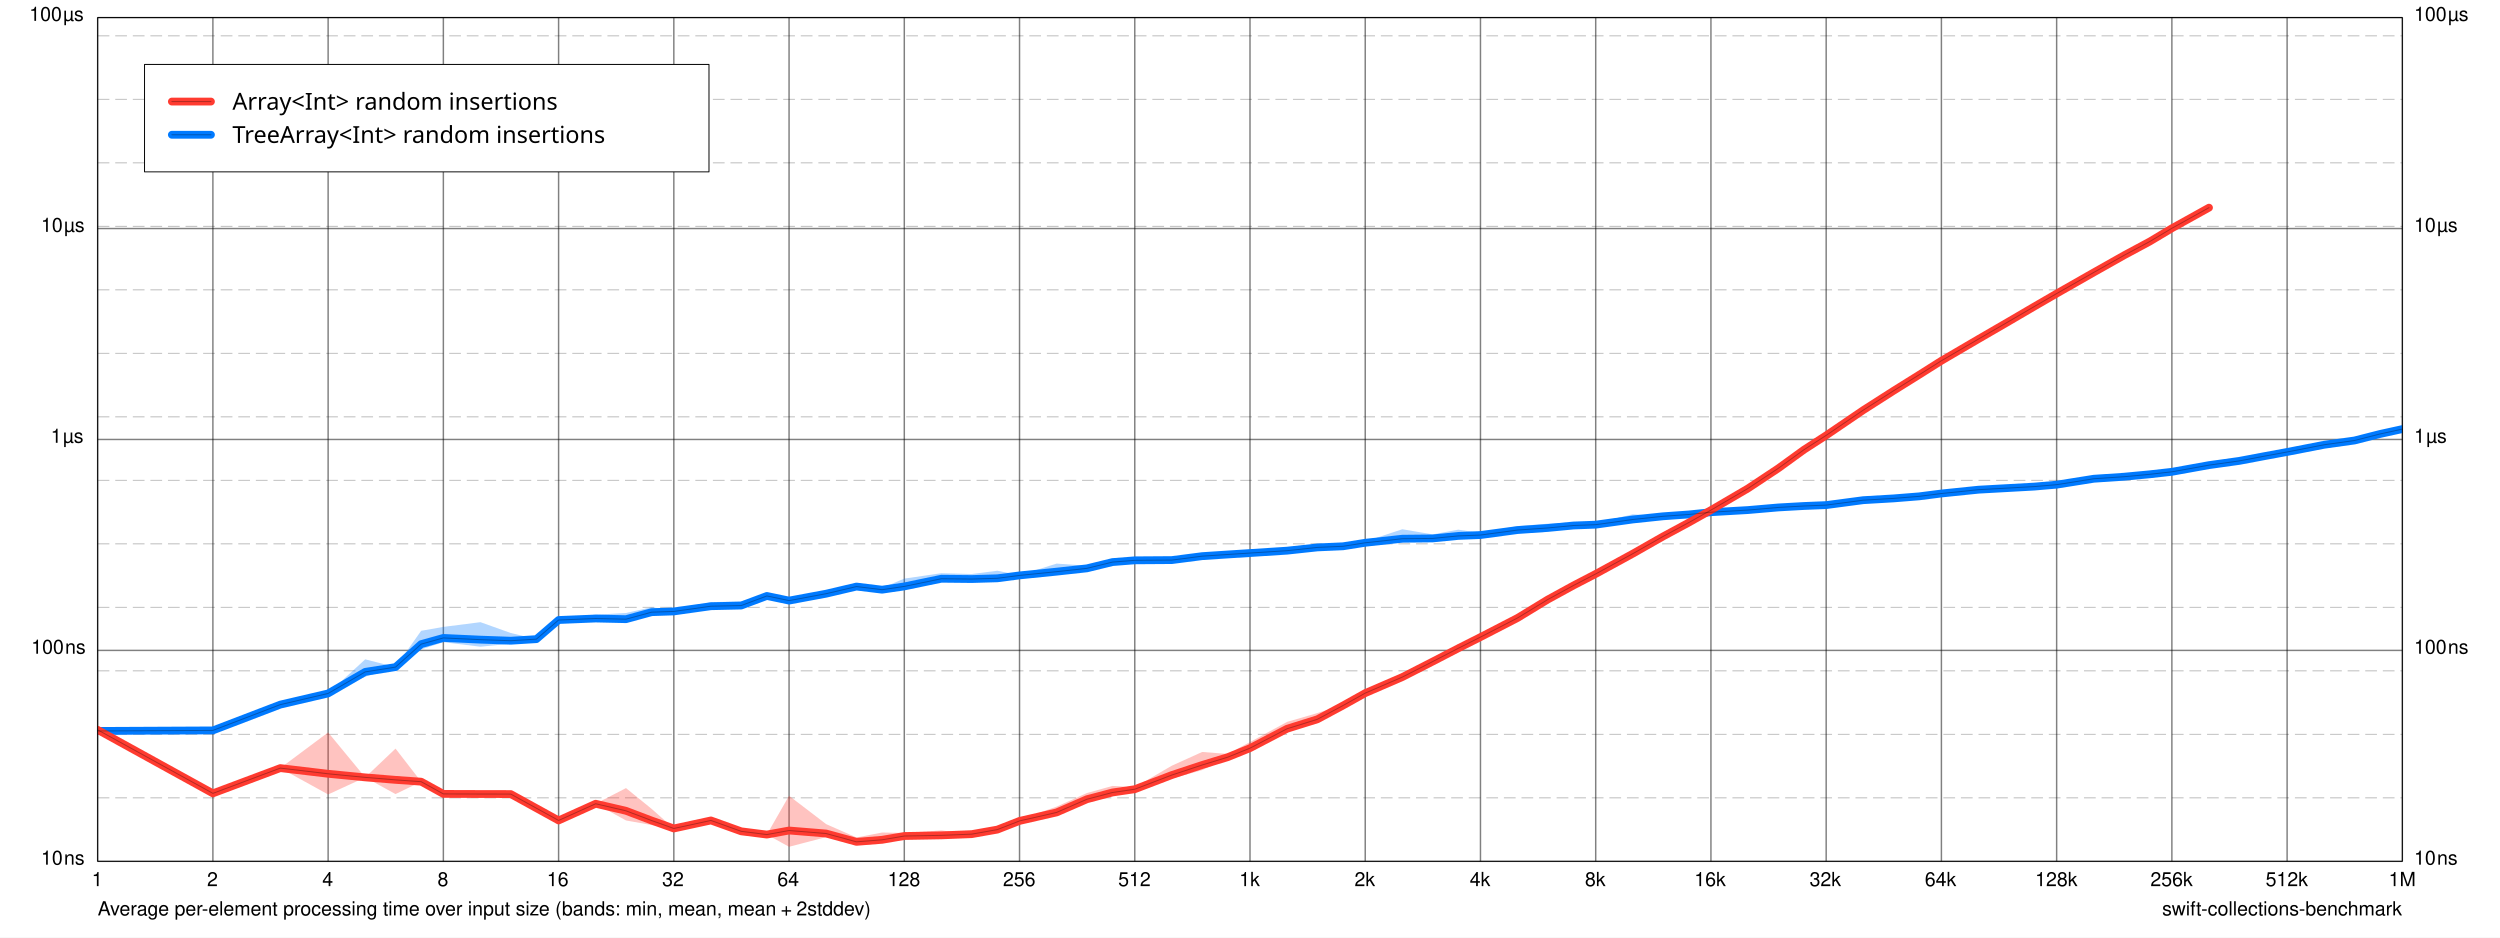
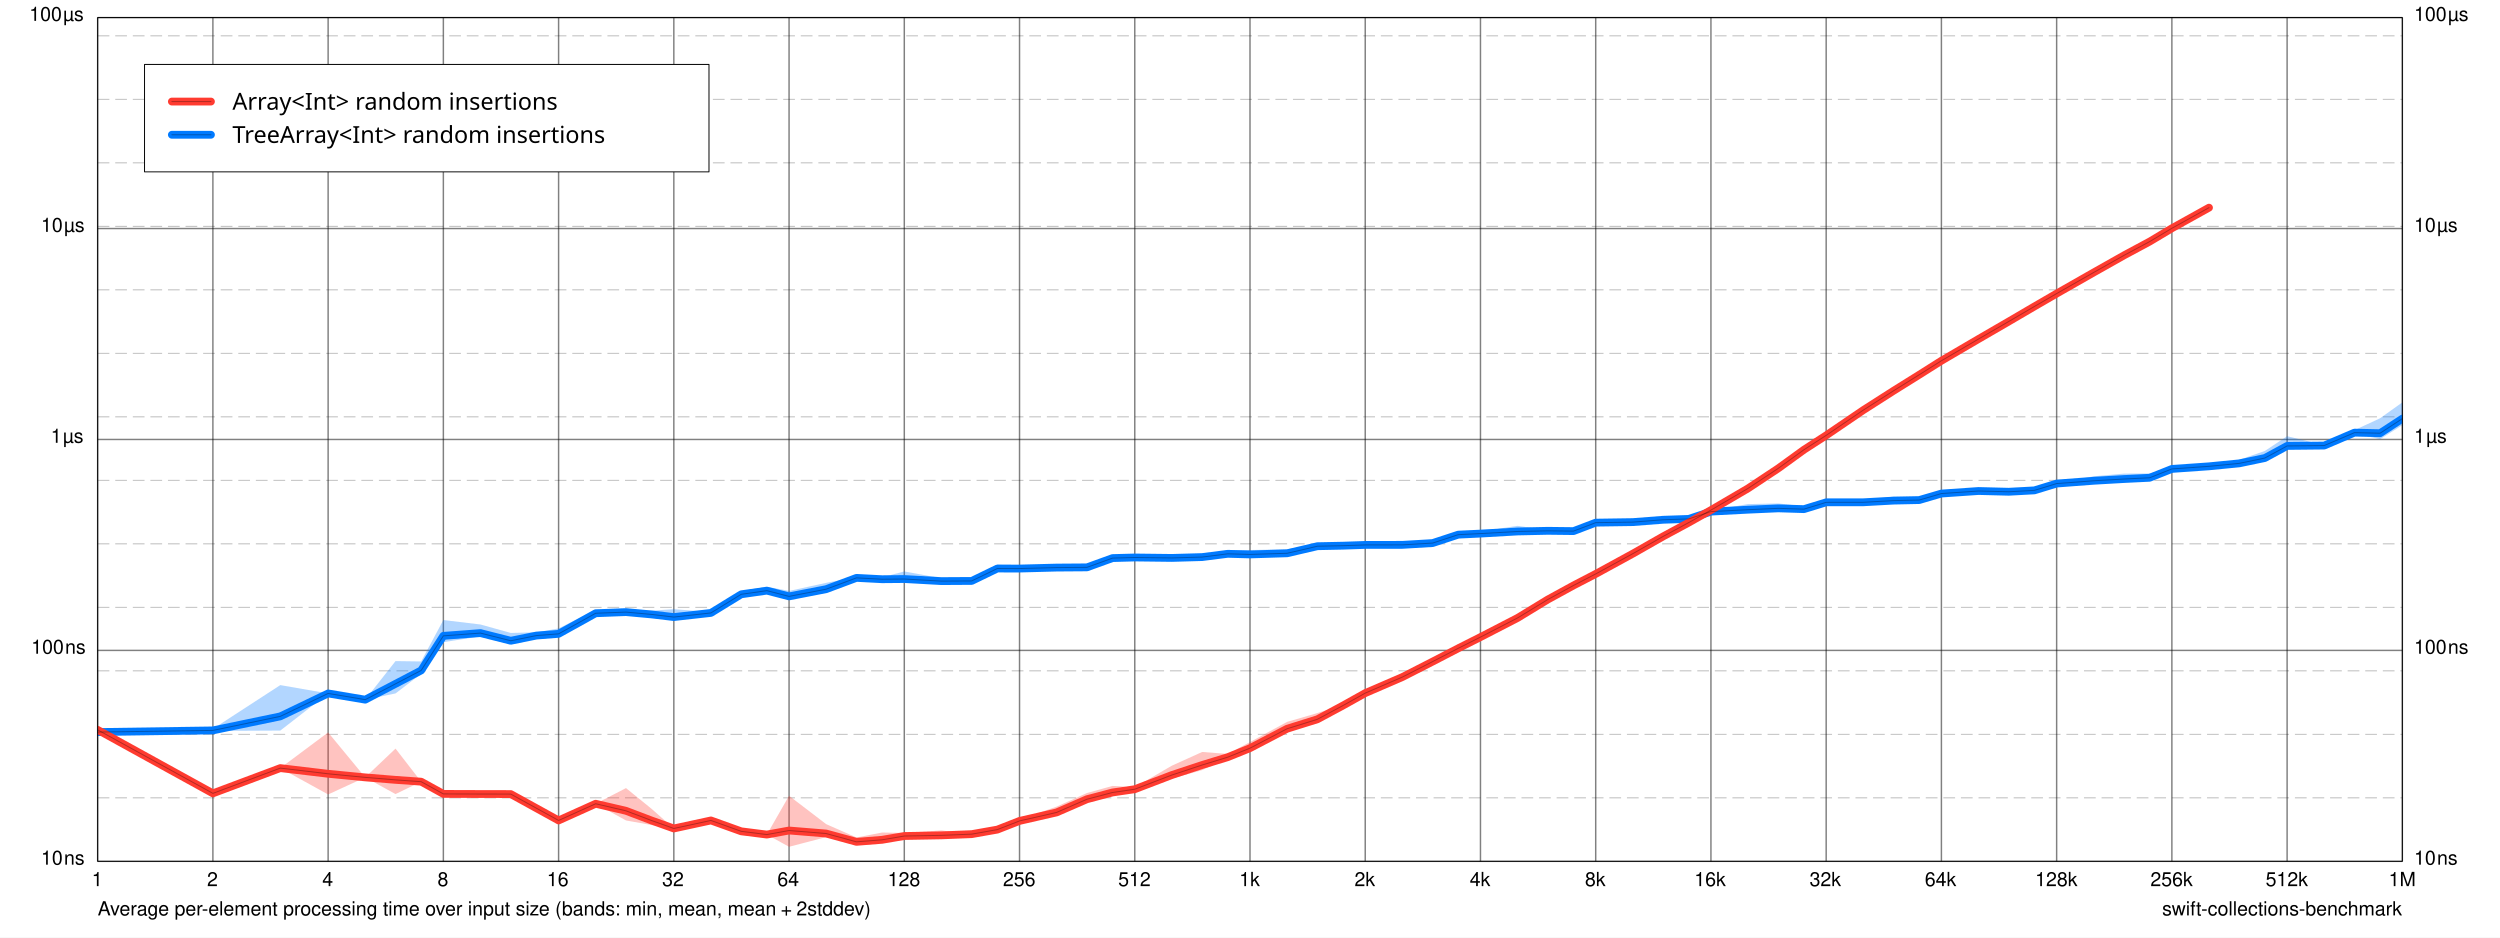
<svg xmlns="http://www.w3.org/2000/svg" xmlns:xlink="http://www.w3.org/1999/xlink" width="1280.0px" height="480.0px" viewBox="0.0 0.0 1280.0 480.0" version="1.1">
  <path d="M 0 0 L 0 480 L 1280 480 L 1280 0 z" fill="#FFFFFF" fill-opacity="1.0" stroke="none" />
  <text x="50" y="468.7" font-family="Helvetica" font-size="10" font-weight="normal" font-style="normal" fill="#000000" fill-opacity="1">Average per-element processing time over input size (bands: min, mean, mean + 2stddev)</text>
  <a xlink:href="https://github.com/apple/swift-collections-benchmark">
    <text x="1107" y="468.7" font-family="Helvetica" font-size="10" font-weight="normal" font-style="normal" fill="#000000" fill-opacity="1">swift-collections-benchmark</text>
  </a>
  <path d="M 50 9 L 50 441" fill="none" stroke-width="0.75" stroke="#000000" stroke-opacity="0.498" stroke-linecap="butt" stroke-linejoin="round" />
  <text x="47" y="453.7" font-family="Helvetica" font-size="10" font-weight="normal" font-style="normal" fill="#000000" fill-opacity="1">1</text>
  <path d="M 109 9 L 109 441" fill="none" stroke-width="0.75" stroke="#000000" stroke-opacity="0.498" stroke-linecap="butt" stroke-linejoin="round" />
  <text x="106" y="453.7" font-family="Helvetica" font-size="10" font-weight="normal" font-style="normal" fill="#000000" fill-opacity="1">2</text>
  <path d="M 168 9 L 168 441" fill="none" stroke-width="0.75" stroke="#000000" stroke-opacity="0.498" stroke-linecap="butt" stroke-linejoin="round" />
  <text x="165" y="453.7" font-family="Helvetica" font-size="10" font-weight="normal" font-style="normal" fill="#000000" fill-opacity="1">4</text>
  <path d="M 227 9 L 227 441" fill="none" stroke-width="0.75" stroke="#000000" stroke-opacity="0.498" stroke-linecap="butt" stroke-linejoin="round" />
  <text x="224" y="453.7" font-family="Helvetica" font-size="10" font-weight="normal" font-style="normal" fill="#000000" fill-opacity="1">8</text>
  <path d="M 286 9 L 286 441" fill="none" stroke-width="0.75" stroke="#000000" stroke-opacity="0.498" stroke-linecap="butt" stroke-linejoin="round" />
  <text x="280" y="453.7" font-family="Helvetica" font-size="10" font-weight="normal" font-style="normal" fill="#000000" fill-opacity="1">16</text>
  <path d="M 345 9 L 345 441" fill="none" stroke-width="0.75" stroke="#000000" stroke-opacity="0.498" stroke-linecap="butt" stroke-linejoin="round" />
  <text x="339" y="453.7" font-family="Helvetica" font-size="10" font-weight="normal" font-style="normal" fill="#000000" fill-opacity="1">32</text>
  <path d="M 404 9 L 404 441" fill="none" stroke-width="0.75" stroke="#000000" stroke-opacity="0.498" stroke-linecap="butt" stroke-linejoin="round" />
  <text x="398" y="453.7" font-family="Helvetica" font-size="10" font-weight="normal" font-style="normal" fill="#000000" fill-opacity="1">64</text>
  <path d="M 463 9 L 463 441" fill="none" stroke-width="0.75" stroke="#000000" stroke-opacity="0.498" stroke-linecap="butt" stroke-linejoin="round" />
  <text x="454.5" y="453.7" font-family="Helvetica" font-size="10" font-weight="normal" font-style="normal" fill="#000000" fill-opacity="1">128</text>
  <path d="M 522 9 L 522 441" fill="none" stroke-width="0.75" stroke="#000000" stroke-opacity="0.498" stroke-linecap="butt" stroke-linejoin="round" />
  <text x="513.5" y="453.7" font-family="Helvetica" font-size="10" font-weight="normal" font-style="normal" fill="#000000" fill-opacity="1">256</text>
  <path d="M 581 9 L 581 441" fill="none" stroke-width="0.75" stroke="#000000" stroke-opacity="0.498" stroke-linecap="butt" stroke-linejoin="round" />
  <text x="572.5" y="453.7" font-family="Helvetica" font-size="10" font-weight="normal" font-style="normal" fill="#000000" fill-opacity="1">512</text>
  <path d="M 640 9 L 640 441" fill="none" stroke-width="0.75" stroke="#000000" stroke-opacity="0.498" stroke-linecap="butt" stroke-linejoin="round" />
  <text x="634.5" y="453.7" font-family="Helvetica" font-size="10" font-weight="normal" font-style="normal" fill="#000000" fill-opacity="1">1k</text>
  <path d="M 699 9 L 699 441" fill="none" stroke-width="0.75" stroke="#000000" stroke-opacity="0.498" stroke-linecap="butt" stroke-linejoin="round" />
  <text x="693.5" y="453.7" font-family="Helvetica" font-size="10" font-weight="normal" font-style="normal" fill="#000000" fill-opacity="1">2k</text>
  <path d="M 758 9 L 758 441" fill="none" stroke-width="0.75" stroke="#000000" stroke-opacity="0.498" stroke-linecap="butt" stroke-linejoin="round" />
  <text x="752.5" y="453.7" font-family="Helvetica" font-size="10" font-weight="normal" font-style="normal" fill="#000000" fill-opacity="1">4k</text>
  <path d="M 817 9 L 817 441" fill="none" stroke-width="0.75" stroke="#000000" stroke-opacity="0.498" stroke-linecap="butt" stroke-linejoin="round" />
  <text x="811.5" y="453.7" font-family="Helvetica" font-size="10" font-weight="normal" font-style="normal" fill="#000000" fill-opacity="1">8k</text>
  <path d="M 876 9 L 876 441" fill="none" stroke-width="0.75" stroke="#000000" stroke-opacity="0.498" stroke-linecap="butt" stroke-linejoin="round" />
  <text x="867.5" y="453.7" font-family="Helvetica" font-size="10" font-weight="normal" font-style="normal" fill="#000000" fill-opacity="1">16k</text>
  <path d="M 935 9 L 935 441" fill="none" stroke-width="0.75" stroke="#000000" stroke-opacity="0.498" stroke-linecap="butt" stroke-linejoin="round" />
  <text x="926.5" y="453.7" font-family="Helvetica" font-size="10" font-weight="normal" font-style="normal" fill="#000000" fill-opacity="1">32k</text>
  <path d="M 994 9 L 994 441" fill="none" stroke-width="0.75" stroke="#000000" stroke-opacity="0.498" stroke-linecap="butt" stroke-linejoin="round" />
  <text x="985.5" y="453.7" font-family="Helvetica" font-size="10" font-weight="normal" font-style="normal" fill="#000000" fill-opacity="1">64k</text>
  <path d="M 1053 9 L 1053 441" fill="none" stroke-width="0.75" stroke="#000000" stroke-opacity="0.498" stroke-linecap="butt" stroke-linejoin="round" />
  <text x="1042" y="453.7" font-family="Helvetica" font-size="10" font-weight="normal" font-style="normal" fill="#000000" fill-opacity="1">128k</text>
  <path d="M 1112 9 L 1112 441" fill="none" stroke-width="0.75" stroke="#000000" stroke-opacity="0.498" stroke-linecap="butt" stroke-linejoin="round" />
  <text x="1101" y="453.7" font-family="Helvetica" font-size="10" font-weight="normal" font-style="normal" fill="#000000" fill-opacity="1">256k</text>
  <path d="M 1171 9 L 1171 441" fill="none" stroke-width="0.75" stroke="#000000" stroke-opacity="0.498" stroke-linecap="butt" stroke-linejoin="round" />
  <text x="1160" y="453.7" font-family="Helvetica" font-size="10" font-weight="normal" font-style="normal" fill="#000000" fill-opacity="1">512k</text>
  <path d="M 1230 9 L 1230 441" fill="none" stroke-width="0.75" stroke="#000000" stroke-opacity="0.498" stroke-linecap="butt" stroke-linejoin="round" />
  <text x="1223" y="453.7" font-family="Helvetica" font-size="10" font-weight="normal" font-style="normal" fill="#000000" fill-opacity="1">1M</text>
  <path d="M 50 441 L 1230 441" fill="none" stroke-width="0.75" stroke="#000000" stroke-opacity="0.498" stroke-linecap="butt" stroke-linejoin="round" />
  <text x="21" y="442.7" font-family="Helvetica" font-size="10" font-weight="normal" font-style="normal" fill="#000000" fill-opacity="1">10 ns</text>
  <text x="1236" y="442.7" font-family="Helvetica" font-size="10" font-weight="normal" font-style="normal" fill="#000000" fill-opacity="1">10 ns</text>
  <path d="M 50 333 L 1230 333" fill="none" stroke-width="0.75" stroke="#000000" stroke-opacity="0.498" stroke-linecap="butt" stroke-linejoin="round" />
  <text x="16" y="334.7" font-family="Helvetica" font-size="10" font-weight="normal" font-style="normal" fill="#000000" fill-opacity="1">100 ns</text>
  <text x="1236" y="334.7" font-family="Helvetica" font-size="10" font-weight="normal" font-style="normal" fill="#000000" fill-opacity="1">100 ns</text>
  <path d="M 50 225 L 1230 225" fill="none" stroke-width="0.75" stroke="#000000" stroke-opacity="0.498" stroke-linecap="butt" stroke-linejoin="round" />
  <text x="26" y="226.7" font-family="Helvetica" font-size="10" font-weight="normal" font-style="normal" fill="#000000" fill-opacity="1">1 µs</text>
  <text x="1236" y="226.7" font-family="Helvetica" font-size="10" font-weight="normal" font-style="normal" fill="#000000" fill-opacity="1">1 µs</text>
  <path d="M 50 117 L 1230 117" fill="none" stroke-width="0.75" stroke="#000000" stroke-opacity="0.498" stroke-linecap="butt" stroke-linejoin="round" />
  <text x="21" y="118.7" font-family="Helvetica" font-size="10" font-weight="normal" font-style="normal" fill="#000000" fill-opacity="1">10 µs</text>
  <text x="1236" y="118.7" font-family="Helvetica" font-size="10" font-weight="normal" font-style="normal" fill="#000000" fill-opacity="1">10 µs</text>
  <path d="M 50 9 L 1230 9" fill="none" stroke-width="0.75" stroke="#000000" stroke-opacity="0.498" stroke-linecap="butt" stroke-linejoin="round" />
  <text x="15" y="10.7" font-family="Helvetica" font-size="10" font-weight="normal" font-style="normal" fill="#000000" fill-opacity="1">100 µs</text>
  <text x="1236" y="10.7" font-family="Helvetica" font-size="10" font-weight="normal" font-style="normal" fill="#000000" fill-opacity="1">100 µs</text>
  <path d="M 50 408.49 L 1230 408.49" fill="none" stroke-width="0.5" stroke="#000000" stroke-opacity="0.259" stroke-linecap="butt" stroke-linejoin="round" stroke-dasharray="6 3" stroke-dashoffset="0" />
  <path d="M 50 375.98 L 1230 375.98" fill="none" stroke-width="0.5" stroke="#000000" stroke-opacity="0.259" stroke-linecap="butt" stroke-linejoin="round" stroke-dasharray="6 3" stroke-dashoffset="0" />
  <path d="M 50 343.47 L 1230 343.47" fill="none" stroke-width="0.5" stroke="#000000" stroke-opacity="0.259" stroke-linecap="butt" stroke-linejoin="round" stroke-dasharray="6 3" stroke-dashoffset="0" />
  <path d="M 50 310.96 L 1230 310.96" fill="none" stroke-width="0.5" stroke="#000000" stroke-opacity="0.259" stroke-linecap="butt" stroke-linejoin="round" stroke-dasharray="6 3" stroke-dashoffset="0" />
  <path d="M 50 278.44 L 1230 278.44" fill="none" stroke-width="0.5" stroke="#000000" stroke-opacity="0.259" stroke-linecap="butt" stroke-linejoin="round" stroke-dasharray="6 3" stroke-dashoffset="0" />
  <path d="M 50 245.93 L 1230 245.93" fill="none" stroke-width="0.5" stroke="#000000" stroke-opacity="0.259" stroke-linecap="butt" stroke-linejoin="round" stroke-dasharray="6 3" stroke-dashoffset="0" />
  <path d="M 50 213.42 L 1230 213.42" fill="none" stroke-width="0.5" stroke="#000000" stroke-opacity="0.259" stroke-linecap="butt" stroke-linejoin="round" stroke-dasharray="6 3" stroke-dashoffset="0" />
  <path d="M 50 180.91 L 1230 180.91" fill="none" stroke-width="0.5" stroke="#000000" stroke-opacity="0.259" stroke-linecap="butt" stroke-linejoin="round" stroke-dasharray="6 3" stroke-dashoffset="0" />
  <path d="M 50 148.4 L 1230 148.4" fill="none" stroke-width="0.5" stroke="#000000" stroke-opacity="0.259" stroke-linecap="butt" stroke-linejoin="round" stroke-dasharray="6 3" stroke-dashoffset="0" />
  <path d="M 50 115.89 L 1230 115.89" fill="none" stroke-width="0.5" stroke="#000000" stroke-opacity="0.259" stroke-linecap="butt" stroke-linejoin="round" stroke-dasharray="6 3" stroke-dashoffset="0" />
  <path d="M 50 83.376 L 1230 83.376" fill="none" stroke-width="0.5" stroke="#000000" stroke-opacity="0.259" stroke-linecap="butt" stroke-linejoin="round" stroke-dasharray="6 3" stroke-dashoffset="0" />
  <path d="M 50 50.865 L 1230 50.865" fill="none" stroke-width="0.5" stroke="#000000" stroke-opacity="0.259" stroke-linecap="butt" stroke-linejoin="round" stroke-dasharray="6 3" stroke-dashoffset="0" />
  <path d="M 50 18.354 L 1230 18.354" fill="none" stroke-width="0.5" stroke="#000000" stroke-opacity="0.259" stroke-linecap="butt" stroke-linejoin="round" stroke-dasharray="6 3" stroke-dashoffset="0" />
  <path d="M 74 33 L 74 88 L 363 88 L 363 33 z" fill="#FFFFFF" fill-opacity="1.0" stroke="none" />
  <clipPath id="clip-0">
    <path d="M 50 9 L 50 441 L 1230 441 L 1230 9 z" />
  </clipPath>
  <g clip-path="url(#clip-0)">
-     <path d="M 50 372.68L 109 373.18L 143.51 360.76L 168 355.04L 186.99 337.58L 202.51 341.55L 215.63 322.97L 227 320.97L 245.99 318.55L 261.51 324.1L 274.63 327.24L 286 316.22L 304.99 314.74L 320.51 313.84L 333.63 310.91L 345 312.49L 363.99 308.28L 379.51 307.95L 392.63 304.32L 404 307.26L 422.99 303.79L 438.51 299.32L 451.63 301.03L 463 296.24L 481.99 293.48L 497.51 293.9L 510.63 292.21L 522 294.51L 540.99 288.56L 556.51 289.66L 569.63 287.48L 581 286.61L 599.99 286.65L 615.51 283.12L 628.63 282.53L 640 282.11L 658.99 281.12L 674.51 278.95L 687.63 278.66L 699 277.26L 717.99 270.97L 733.51 273.62L 746.63 271.18L 758 272.88L 776.99 269.36L 792.51 268.12L 805.63 267.45L 817 267.72L 835.99 263.34L 851.51 264.29L 864.63 262.74L 876 260.61L 894.99 260.77L 910.51 258.71L 923.63 258.2L 935 257.87L 953.99 254.9L 969.51 254.64L 982.63 253.1L 994 251.79L 1013 249.24L 1028.5 249.84L 1041.6 247.86L 1053 246.47L 1072 245.05L 1087.5 243.34L 1100.6 242.55L 1112 240.67L 1131 236.72L 1146.5 234.41L 1159.6 232.49L 1171 230.93L 1190 227.39L 1205.5 224.74L 1218.6 221.79L 1230 218.31L 1230 220.19L 1218.6 222.34L 1205.5 225.81L 1190 227.82L 1171 231.58L 1159.6 233.88L 1146.5 236.55L 1131 238.67L 1112 241.89L 1100.6 242.96L 1087.5 244.35L 1072 245.15L 1053 248.76L 1041.6 249.59L 1028.5 249.87L 1013 251.26L 994 252.99L 982.63 254.5L 969.51 255.38L 953.99 256.52L 935 258.88L 923.63 259.39L 910.51 260.2L 894.99 261.29L 876 262.85L 864.63 263.64L 851.51 264.36L 835.99 266.93L 817 268.96L 805.63 269.64L 792.51 271.1L 776.99 272.11L 758 274.33L 746.63 275.58L 733.51 276.41L 717.99 277.68L 699 278.12L 687.63 280.08L 674.51 280.74L 658.99 282.23L 640 283.53L 628.63 284.37L 615.51 285.34L 599.99 286.8L 581 286.99L 569.63 287.89L 556.51 291.47L 540.99 294.24L 522 294.64L 510.63 297.54L 497.51 297.42L 481.99 297.36L 463 301.76L 451.63 302.23L 438.51 300.67L 422.99 304.04L 404 307.6L 392.63 305.42L 379.51 310.78L 363.99 311.14L 345 313.25L 333.63 314.35L 320.51 318.19L 304.99 317.37L 286 317.89L 274.63 327.24L 261.51 329.54L 245.99 331.12L 227 328.8L 215.63 332.47L 202.51 341.55L 186.99 346.49L 168 355.04L 143.51 360.76L 109 374.25L 50 374.82" fill="#007AFF" fill-opacity="0.302" stroke="none" />
+     <path d="M 50 374.82L 109 373.18L 143.51 350.77L 168 355.04L 186.99 358.23L 202.51 338.48L 215.63 338.66L 227 317.46L 245.99 319.74L 261.51 324.07L 274.63 323.74L 286 321.75L 304.99 312.16L 320.51 312.65L 333.63 312.65L 345 311.91L 363.99 313.36L 379.51 302.75L 392.63 300.4L 404 302.56L 422.99 298.41L 438.51 295.48L 451.63 295.55L 463 292.57L 481.99 296.09L 497.51 296.05L 510.63 289.11L 522 289.8L 540.99 289.25L 556.51 290.26L 569.63 285.02L 581 284.04L 599.99 284.73L 615.51 284.82L 628.63 281.58L 640 281.61L 658.99 281.23L 674.51 278.58L 687.63 278.39L 699 278.68L 717.99 278.13L 733.51 276.61L 746.63 273.73L 758 272.05L 776.99 269.23L 792.51 271.51L 805.63 270.92L 817 266.44L 835.99 265.65L 851.51 266.01L 864.63 265.45L 876 261.36L 894.99 258.09L 910.51 257.77L 923.63 259.18L 935 257.05L 953.99 255.95L 969.51 254.27L 982.63 254.48L 994 252.19L 1013 250.03L 1028.5 251.77L 1041.6 250.82L 1053 247.49L 1072 243.84L 1087.5 242.48L 1100.6 242.41L 1112 240.03L 1131 238.42L 1146.5 235.42L 1159.6 230.89L 1171 223.34L 1190 227.93L 1205.5 220.23L 1218.6 214.15L 1230 206.01L 1230 217.68L 1218.6 224.83L 1205.5 221.97L 1190 228.19L 1171 230.21L 1159.6 235.86L 1146.5 237.91L 1131 238.89L 1112 240.11L 1100.6 245.42L 1087.5 246.28L 1072 247L 1053 247.61L 1041.6 251.16L 1028.5 251.79L 1013 251.88L 994 252.89L 982.63 256.59L 969.51 257.05L 953.99 257.61L 935 257.24L 923.63 261.22L 910.51 261.19L 894.99 262.02L 876 262.15L 864.63 265.77L 851.51 266.16L 835.99 267.93L 817 268.01L 805.63 272.29L 792.51 271.88L 776.99 273.17L 758 273.62L 746.63 273.75L 733.51 278.58L 717.99 279.27L 699 279.11L 687.63 279.75L 674.51 280.05L 658.99 284.03L 640 284.7L 628.63 284.27L 615.51 285.37L 599.99 286L 581 285.93L 569.63 286L 556.51 290.58L 540.99 291.09L 522 291.57L 510.63 291.8L 497.51 297.94L 481.99 298.05L 463 297.92L 451.63 296.93L 438.51 296.01L 422.99 302.87L 404 306.37L 392.63 303.15L 379.51 304.84L 363.99 313.98L 345 317.45L 333.63 315.3L 320.51 313.66L 304.99 314.64L 286 325.56L 274.63 326.01L 261.51 329.57L 245.99 325.8L 227 328.8L 215.63 345L 202.51 355.04L 186.99 358.23L 168 355.04L 143.51 374.06L 109 374.25L 50 374.82" fill="#007AFF" fill-opacity="0.302" stroke="none" />
    <path d="M 50 373.69L 109 406.2L 143.51 393.27L 168 374.99L 186.99 398.02L 202.51 383.28L 215.63 400.22L 227 406.48L 245.99 406.22L 261.51 406.57L 274.63 413.8L 286 420.07L 304.99 411.52L 320.51 403.5L 333.63 414.14L 345 424.18L 363.99 420.07L 379.51 425.64L 392.63 427.3L 404 407.44L 422.99 421.95L 438.51 428.79L 451.63 426.25L 463 426.45L 481.99 425.18L 497.51 427.05L 510.63 423.03L 522 419.62L 540.99 413.01L 556.51 406.03L 569.63 402.38L 581 403.1L 599.99 392.02L 615.51 385.01L 628.63 386.01L 640 379.93L 658.99 369.6L 674.51 365.09L 687.63 360.63L 699 354.12L 717.99 345.65L 733.51 338.63L 746.63 329.78L 758 325.8L 776.99 315.33L 792.51 306.41L 805.63 299.48L 817 293.81L 835.99 282.37L 851.51 273.9L 864.63 267.2L 876 260.48L 894.99 249.64L 910.51 239.45L 923.63 229.77L 935 222.79L 953.99 209.87L 969.51 199.58L 982.63 191.35L 994 184.37L 1013 173.45L 1028.5 164.35L 1041.6 156.57L 1053 149.95L 1072 139.25L 1087.5 130.13L 1100.6 123.55L 1112 115.63L 1131 106.33L 1131 106.33L 1112 117.32L 1100.6 123.75L 1087.5 130.95L 1072 139.56L 1053 150.44L 1041.6 157.04L 1028.5 164.67L 1013 173.62L 994 184.82L 982.63 192.07L 969.51 200.25L 953.99 210.03L 935 222.95L 923.63 230.44L 910.51 239.89L 894.99 250.2L 876 261.41L 864.63 267.69L 851.51 274.92L 835.99 283.88L 817 293.87L 805.63 299.85L 792.51 307.11L 776.99 316.77L 758 326.33L 746.63 332.71L 733.51 338.76L 717.99 347.03L 699 355.14L 687.63 361.43L 674.51 369.44L 658.99 374.43L 640 384.2L 628.63 388.26L 615.51 394.29L 599.99 398.64L 581 404.43L 569.63 406.99L 556.51 410.39L 540.99 417.04L 522 420.56L 510.63 425.38L 497.51 427.09L 481.99 428.63L 463 428.61L 451.63 431.38L 438.51 431.84L 422.99 428.6L 404 433.56L 392.63 427.3L 379.51 425.64L 363.99 420.07L 345 424.18L 333.63 422.43L 320.51 420.07L 304.99 411.52L 286 420.07L 274.63 413.8L 261.51 406.57L 245.99 406.65L 227 406.48L 215.63 400.22L 202.51 406.57L 186.99 398.02L 168 406.76L 143.51 393.27L 109 406.2L 50 373.69" fill="#FF3B30" fill-opacity="0.302" stroke="none" />
-     <path d="M 50 374.25L 109 373.97L 143.51 360.76L 168 355.04L 186.99 344L 202.51 341.55L 215.63 329.8L 227 326.62L 245.99 327.5L 261.51 328.05L 274.63 327.24L 286 317.45L 304.99 316.67L 320.51 317.02L 333.63 313.43L 345 313.05L 363.99 310.38L 379.51 310.03L 392.63 305.13L 404 307.51L 422.99 303.97L 438.51 300.32L 451.63 301.92L 463 300.25L 481.99 296.31L 497.51 296.47L 510.63 296.09L 522 294.61L 540.99 292.69L 556.51 290.99L 569.63 287.78L 581 286.89L 599.99 286.76L 615.51 284.75L 628.63 283.89L 640 283.16L 658.99 281.94L 674.51 280.27L 687.63 279.7L 699 277.9L 717.99 275.83L 733.51 275.67L 746.63 274.39L 758 273.94L 776.99 271.38L 792.51 270.31L 805.63 269.06L 817 268.63L 835.99 265.97L 851.51 264.34L 864.63 263.41L 876 262.25L 894.99 261.15L 910.51 259.81L 923.63 259.07L 935 258.61L 953.99 256.09L 969.51 255.18L 982.63 254.13L 994 252.67L 1013 250.72L 1028.5 249.86L 1041.6 249.13L 1053 248.15L 1072 245.12L 1087.5 244.08L 1100.6 242.85L 1112 241.57L 1131 238.15L 1146.5 235.98L 1159.6 233.51L 1171 231.41L 1190 227.71L 1205.5 225.53L 1218.6 222.19L 1230 219.69" fill="none" stroke-width="4" stroke="#007AFF" stroke-opacity="1" stroke-linecap="round" stroke-linejoin="round" />
+     <path d="M 50 374.82L 109 373.97L 143.51 366.78L 168 355.04L 186.99 358.23L 202.51 350.12L 215.63 343.26L 227 325.56L 245.99 324.14L 261.51 328.07L 274.63 325.41L 286 324.53L 304.99 313.98L 320.51 313.39L 333.63 314.59L 345 315.94L 363.99 313.82L 379.51 304.28L 392.63 302.41L 404 305.35L 422.99 301.66L 438.51 295.87L 451.63 296.56L 463 296.46L 481.99 297.53L 497.51 297.44L 510.63 291.08L 522 291.1L 540.99 290.6L 556.51 290.49L 569.63 285.74L 581 285.43L 599.99 285.66L 615.51 285.22L 628.63 283.55L 640 283.87L 658.99 283.28L 674.51 279.66L 687.63 279.39L 699 279L 717.99 278.97L 733.51 278.05L 746.63 273.74L 758 273.2L 776.99 272.11L 792.51 271.78L 805.63 271.93L 817 267.6L 835.99 267.32L 851.51 266.12L 864.63 265.68L 876 261.94L 894.99 260.96L 910.51 260.27L 923.63 260.68L 935 257.19L 953.99 257.17L 969.51 256.31L 982.63 256.03L 994 252.7L 1013 251.39L 1028.5 251.78L 1041.6 251.07L 1053 247.58L 1072 246.15L 1087.5 245.26L 1100.6 244.62L 1112 240.09L 1131 238.76L 1146.5 237.24L 1159.6 234.51L 1171 228.32L 1190 228.12L 1205.5 221.51L 1218.6 221.8L 1230 214.34" fill="none" stroke-width="4" stroke="#007AFF" stroke-opacity="1" stroke-linecap="round" stroke-linejoin="round" />
    <path d="M 50 373.69L 109 406.2L 143.51 393.27L 168 396.18L 186.99 398.02L 202.51 399.29L 215.63 400.22L 227 406.48L 245.99 406.54L 261.51 406.57L 274.63 413.8L 286 420.07L 304.99 411.52L 320.51 415.14L 333.63 420.12L 345 424.18L 363.99 420.07L 379.51 425.64L 392.63 427.3L 404 425.22L 422.99 426.77L 438.51 431.02L 451.63 429.98L 463 428.04L 481.99 427.7L 497.51 427.08L 510.63 424.76L 522 420.31L 540.99 415.96L 556.51 409.21L 569.63 405.74L 581 404.08L 599.99 396.82L 615.51 391.68L 628.63 387.66L 640 383.05L 658.99 373.12L 674.51 368.27L 687.63 361.22L 699 354.87L 717.99 346.66L 733.51 338.73L 746.63 331.93L 758 326.19L 776.99 316.39L 792.51 306.93L 805.63 299.75L 817 293.85L 835.99 283.48L 851.51 274.65L 864.63 267.56L 876 261.17L 894.99 250.06L 910.51 239.77L 923.63 230.26L 935 222.91L 953.99 209.99L 969.51 200.07L 982.63 191.88L 994 184.7L 1013 173.58L 1028.5 164.59L 1041.6 156.92L 1053 150.31L 1072 139.48L 1087.5 130.74L 1100.6 123.7L 1112 116.88L 1131 106.33" fill="none" stroke-width="4" stroke="#FF3B30" stroke-opacity="1" stroke-linecap="round" stroke-linejoin="round" />
-     <path d="M 50 374.25L 109 373.97L 143.51 360.76L 168 355.04L 186.99 344L 202.51 341.55L 215.63 329.8L 227 326.62L 245.99 327.5L 261.51 328.05L 274.63 327.24L 286 317.45L 304.99 316.67L 320.51 317.02L 333.63 313.43L 345 313.05L 363.99 310.38L 379.51 310.03L 392.63 305.13L 404 307.51L 422.99 303.97L 438.51 300.32L 451.63 301.92L 463 300.25L 481.99 296.31L 497.51 296.47L 510.63 296.09L 522 294.61L 540.99 292.69L 556.51 290.99L 569.63 287.78L 581 286.89L 599.99 286.76L 615.51 284.75L 628.63 283.89L 640 283.16L 658.99 281.94L 674.51 280.27L 687.63 279.7L 699 277.9L 717.99 275.83L 733.51 275.67L 746.63 274.39L 758 273.94L 776.99 271.38L 792.51 270.31L 805.63 269.06L 817 268.63L 835.99 265.97L 851.51 264.34L 864.63 263.41L 876 262.25L 894.99 261.15L 910.51 259.81L 923.63 259.07L 935 258.61L 953.99 256.09L 969.51 255.18L 982.63 254.13L 994 252.67L 1013 250.72L 1028.5 249.86L 1041.6 249.13L 1053 248.15L 1072 245.12L 1087.5 244.08L 1100.6 242.85L 1112 241.57L 1131 238.15L 1146.5 235.98L 1159.6 233.51L 1171 231.41L 1190 227.71L 1205.5 225.53L 1218.6 222.19L 1230 219.69" fill="none" stroke-width="0.5" stroke="#000000" stroke-opacity="0.302" stroke-linecap="round" stroke-linejoin="round" />
+     <path d="M 50 374.82L 109 373.97L 143.51 366.78L 168 355.04L 186.99 358.23L 202.51 350.12L 215.63 343.26L 227 325.56L 245.99 324.14L 261.51 328.07L 274.63 325.41L 286 324.53L 304.99 313.98L 320.51 313.39L 333.63 314.59L 345 315.94L 363.99 313.82L 379.51 304.28L 392.63 302.41L 404 305.35L 422.99 301.66L 438.51 295.87L 451.63 296.56L 463 296.46L 481.99 297.53L 497.51 297.44L 510.63 291.08L 522 291.1L 540.99 290.6L 556.51 290.49L 569.63 285.74L 581 285.43L 599.99 285.66L 615.51 285.22L 628.63 283.55L 640 283.87L 658.99 283.28L 674.51 279.66L 687.63 279.39L 699 279L 717.99 278.97L 733.51 278.05L 746.63 273.74L 758 273.2L 776.99 272.11L 792.51 271.78L 805.63 271.93L 817 267.6L 835.99 267.32L 851.51 266.12L 864.63 265.68L 876 261.94L 894.99 260.96L 910.51 260.27L 923.63 260.68L 935 257.19L 953.99 257.17L 969.51 256.31L 982.63 256.03L 994 252.7L 1013 251.39L 1028.5 251.78L 1041.6 251.07L 1053 247.58L 1072 246.15L 1087.5 245.26L 1100.6 244.62L 1112 240.09L 1131 238.76L 1146.5 237.24L 1159.6 234.51L 1171 228.32L 1190 228.12L 1205.5 221.51L 1218.6 221.8L 1230 214.34" fill="none" stroke-width="0.5" stroke="#000000" stroke-opacity="0.302" stroke-linecap="round" stroke-linejoin="round" />
    <path d="M 50 373.69L 109 406.2L 143.51 393.27L 168 396.18L 186.99 398.02L 202.51 399.29L 215.63 400.22L 227 406.48L 245.99 406.54L 261.51 406.57L 274.63 413.8L 286 420.07L 304.99 411.52L 320.51 415.14L 333.63 420.12L 345 424.18L 363.99 420.07L 379.51 425.64L 392.63 427.3L 404 425.22L 422.99 426.77L 438.51 431.02L 451.63 429.98L 463 428.04L 481.99 427.7L 497.51 427.08L 510.63 424.76L 522 420.31L 540.99 415.96L 556.51 409.21L 569.63 405.74L 581 404.08L 599.99 396.82L 615.51 391.68L 628.63 387.66L 640 383.05L 658.99 373.12L 674.51 368.27L 687.63 361.22L 699 354.87L 717.99 346.66L 733.51 338.73L 746.63 331.93L 758 326.19L 776.99 316.39L 792.51 306.93L 805.63 299.75L 817 293.85L 835.99 283.48L 851.51 274.65L 864.63 267.56L 876 261.17L 894.99 250.06L 910.51 239.77L 923.63 230.26L 935 222.91L 953.99 209.99L 969.51 200.07L 982.63 191.88L 994 184.7L 1013 173.58L 1028.5 164.59L 1041.6 156.92L 1053 150.31L 1072 139.48L 1087.5 130.74L 1100.6 123.7L 1112 116.88L 1131 106.33" fill="none" stroke-width="0.5" stroke="#000000" stroke-opacity="0.302" stroke-linecap="round" stroke-linejoin="round" />
  </g>
  <path d="M 74 33 L 74 88 L 363 88 L 363 33 z" fill="#FFFFFF" fill-opacity="0.702" stroke-width="0.5" stroke="#000000" stroke-opacity="1" stroke-linecap="round" stroke-linejoin="round" />
  <path d="M 88 52 L 108 52" fill="none" stroke-width="4" stroke="#FF3B30" stroke-opacity="1" stroke-linecap="round" stroke-linejoin="round" />
  <path d="M 88 52 L 108 52" fill="none" stroke-width="0.5" stroke="#000000" stroke-opacity="0.302" stroke-linecap="round" stroke-linejoin="round" />
  <text x="119" y="56.17" font-family="Menlo" font-size="12" font-weight="normal" font-style="normal" fill="#000000" fill-opacity="1">Array&lt;Int&gt; random insertions</text>
  <path d="M 88 69 L 108 69" fill="none" stroke-width="4" stroke="#007AFF" stroke-opacity="1" stroke-linecap="round" stroke-linejoin="round" />
  <path d="M 88 69 L 108 69" fill="none" stroke-width="0.5" stroke="#000000" stroke-opacity="0.302" stroke-linecap="round" stroke-linejoin="round" />
  <text x="119" y="73.17" font-family="Menlo" font-size="12" font-weight="normal" font-style="normal" fill="#000000" fill-opacity="1">TreeArray&lt;Int&gt; random insertions</text>
  <path d="M 50 9 L 50 441 L 1230 441 L 1230 9 z" fill="none" stroke-width="0.5" stroke="#000000" stroke-opacity="1" stroke-linecap="round" stroke-linejoin="round" />
</svg>
